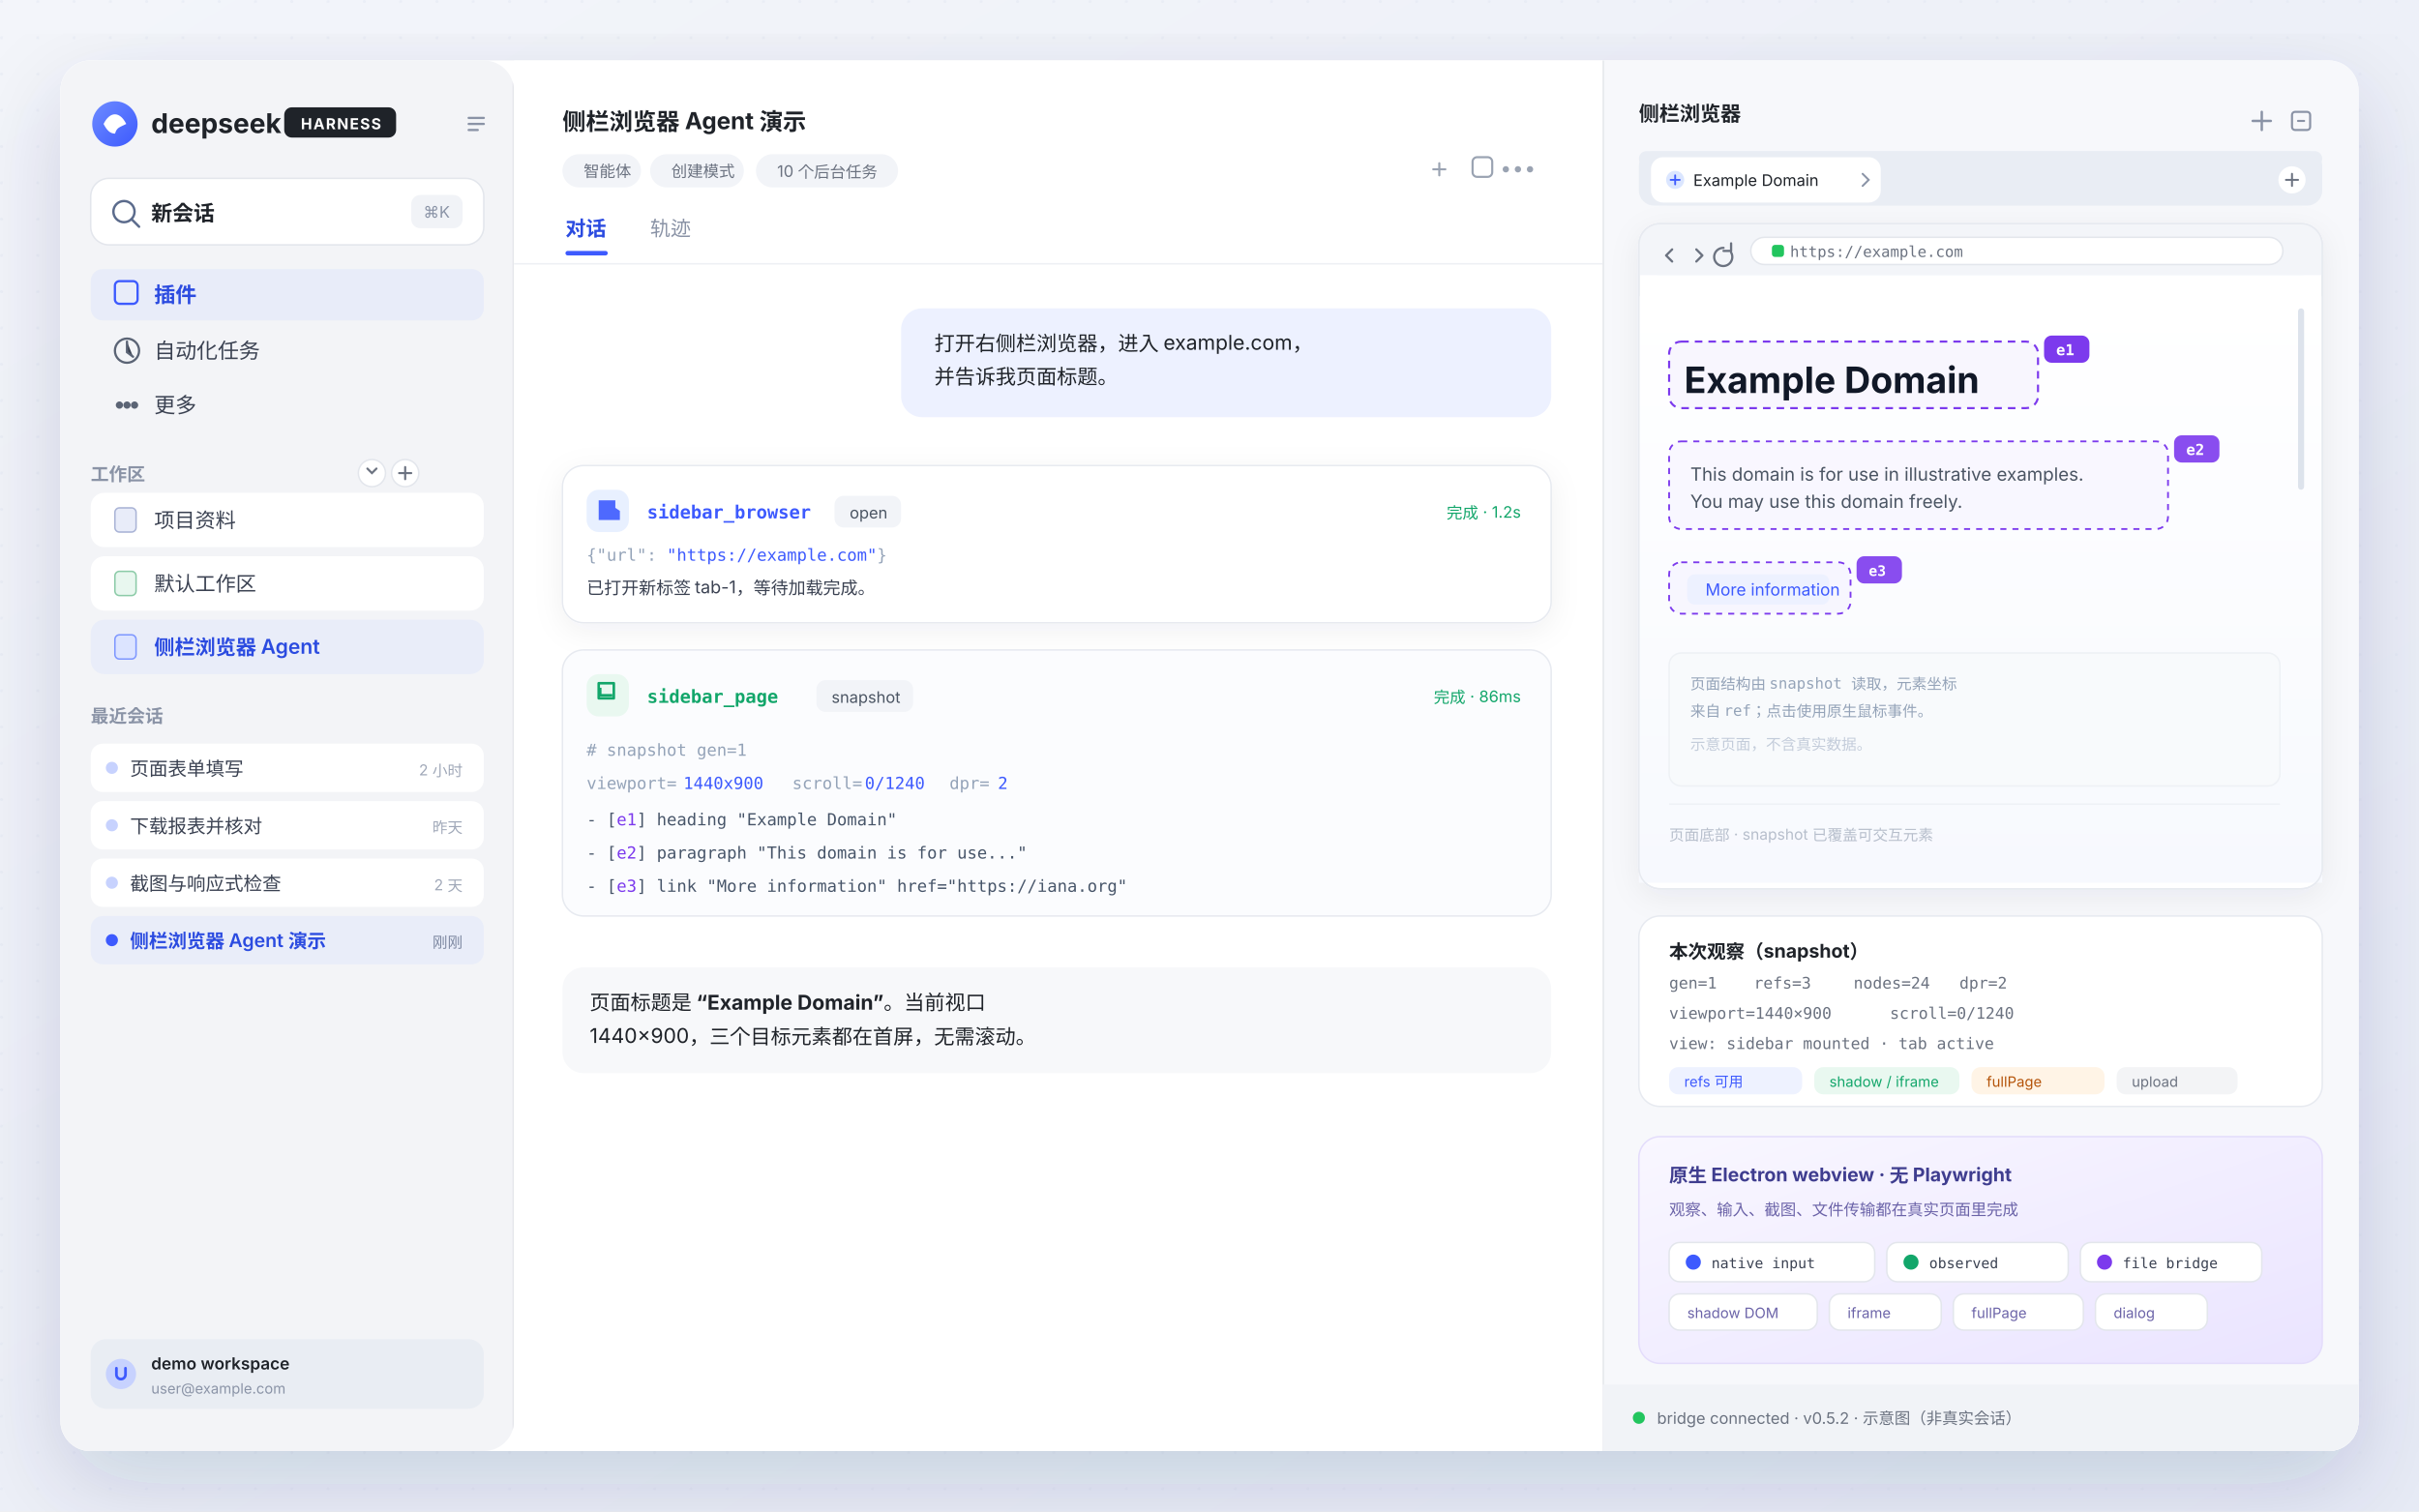
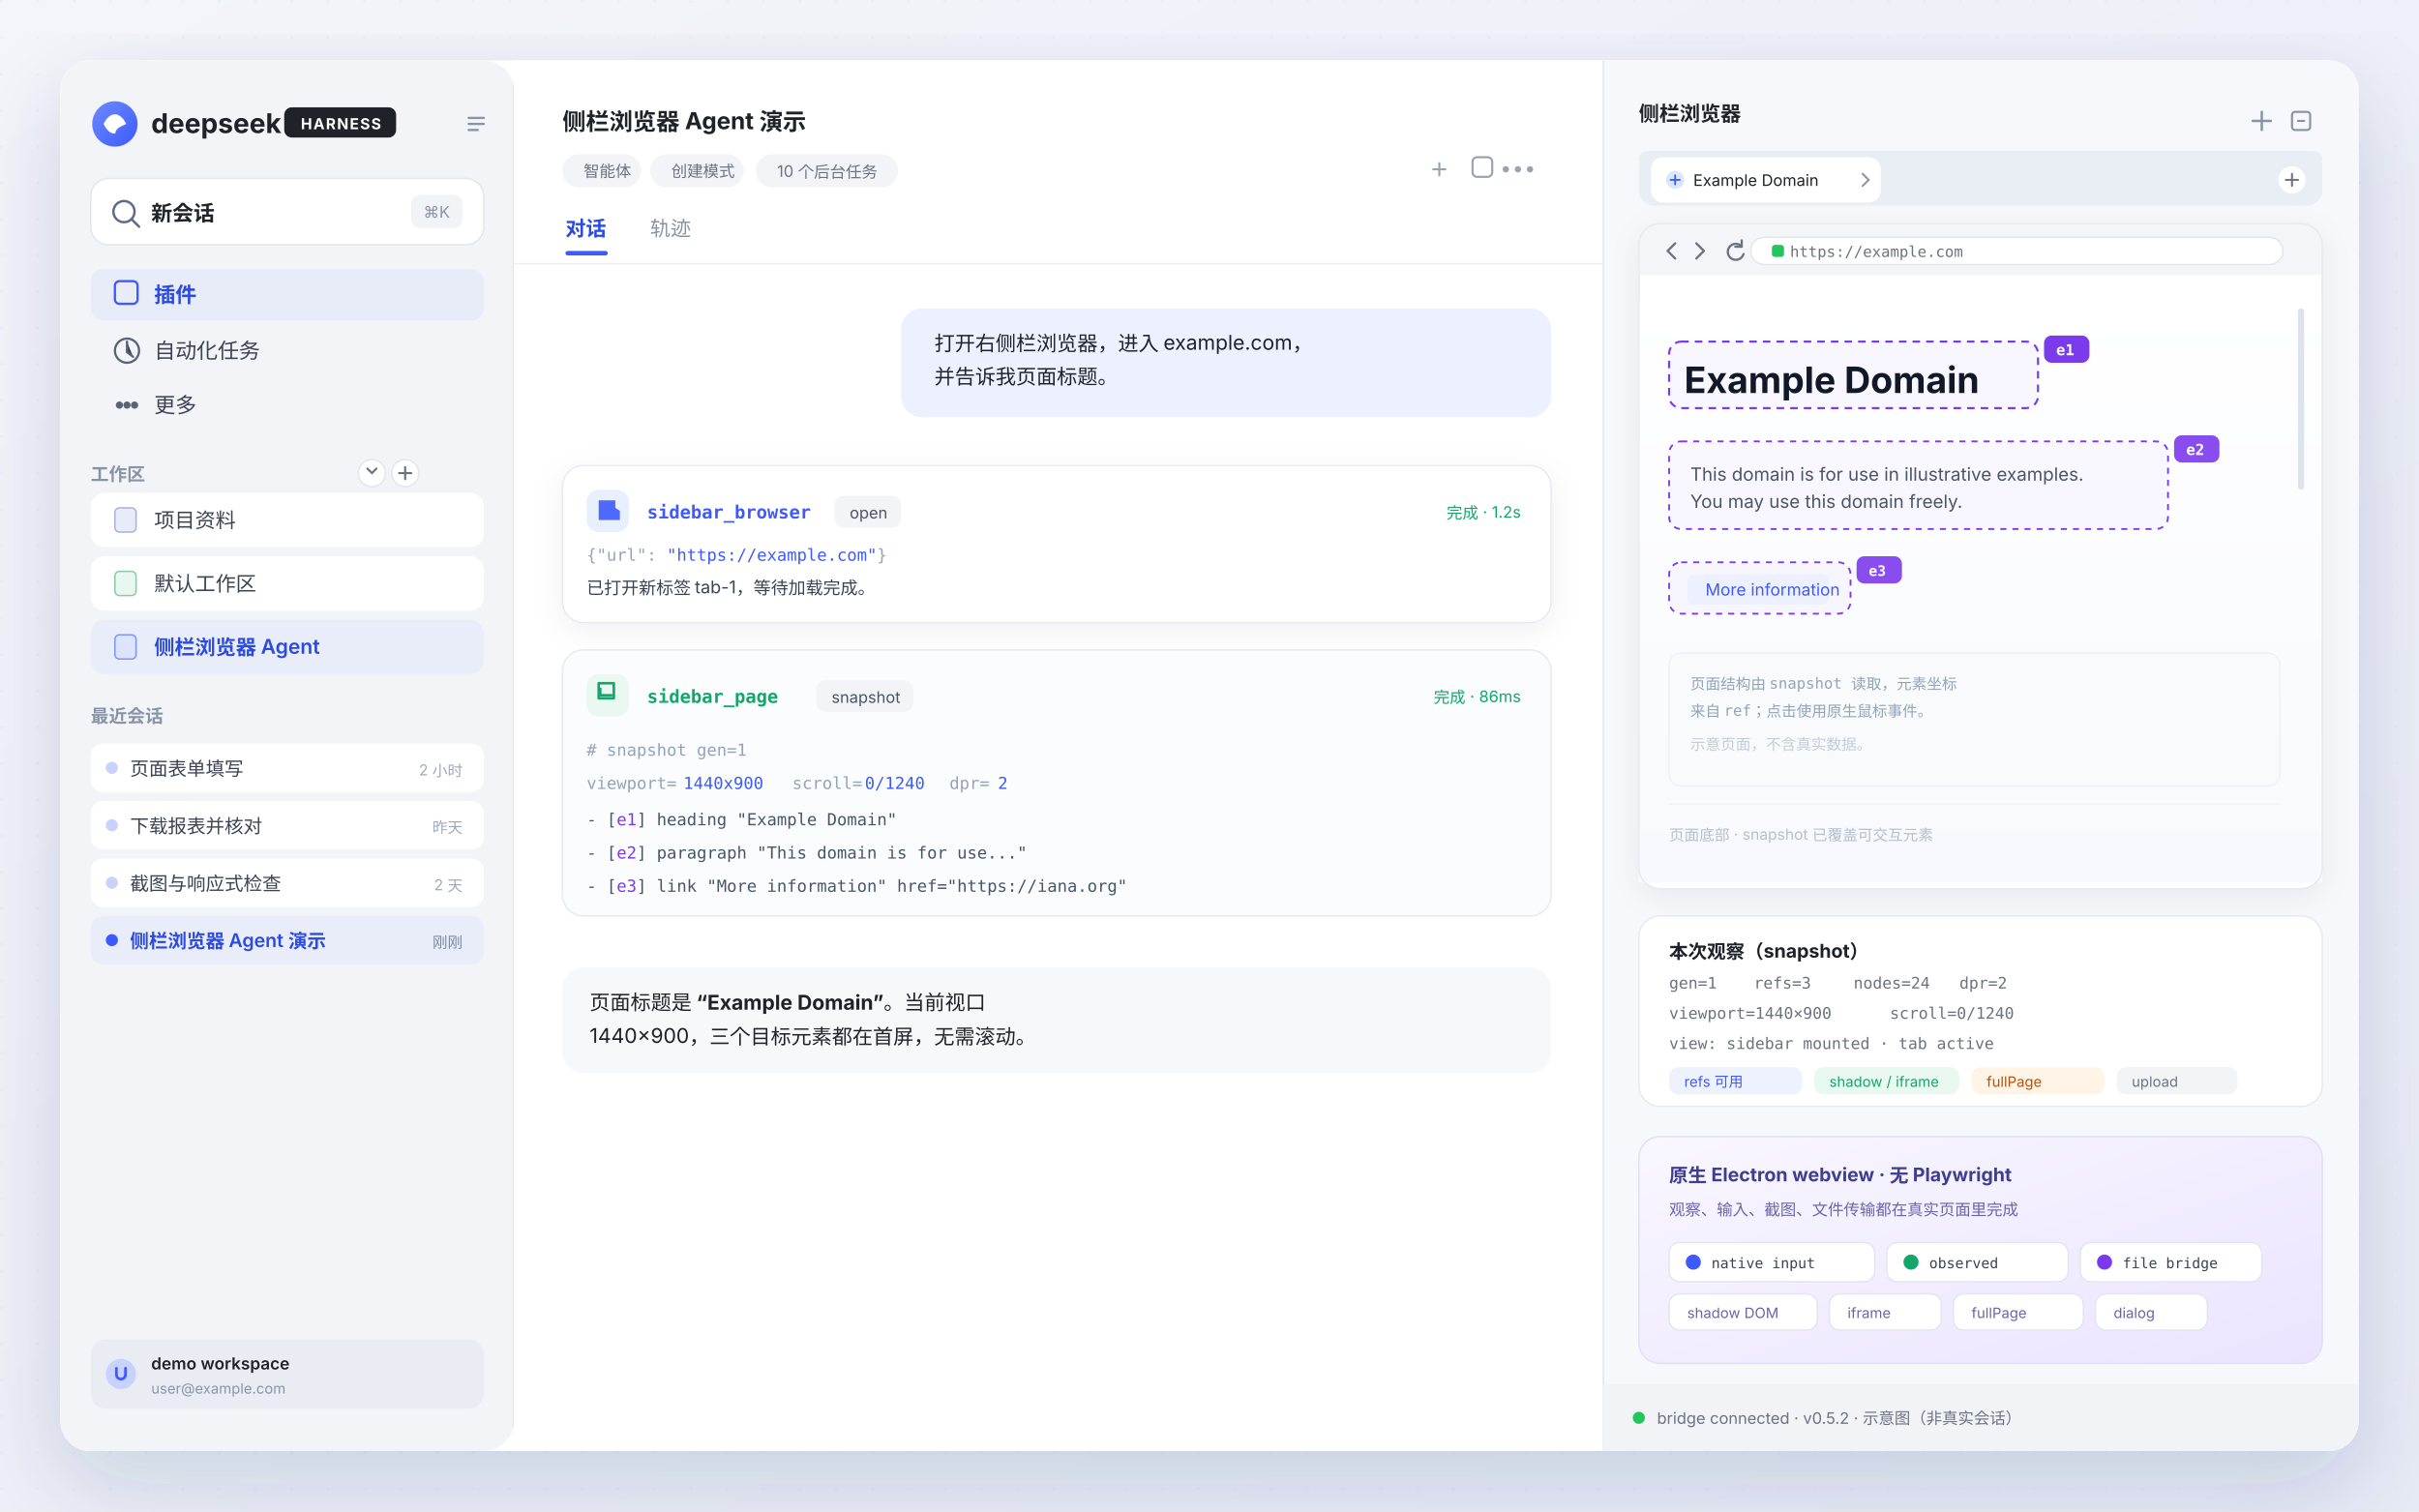
<svg xmlns="http://www.w3.org/2000/svg" width="1600" height="1000" viewBox="0 0 1600 1000" fill="none">
  <defs>
    <linearGradient id="bg" x1="0" y1="0" x2="1" y2="1">
      <stop stop-color="#F3F5FA" />
      <stop offset="1" stop-color="#E7EBF6" />
    </linearGradient>
    <linearGradient id="brand" x1="0" y1="0" x2="1" y2="1">
      <stop stop-color="#6D8BFF" />
      <stop offset="1" stop-color="#3D5AFE" />
    </linearGradient>
    <linearGradient id="hero" x1="0" y1="0" x2="1" y2="1">
      <stop stop-color="#F9F7FF" />
      <stop offset="1" stop-color="#EAE4FF" />
    </linearGradient>
    <linearGradient id="pagebg" x1="0" y1="0" x2="0" y2="1">
      <stop stop-color="#FFFFFF" />
      <stop offset="1" stop-color="#F7F9FE" />
    </linearGradient>
    <filter id="win" x="-20%" y="-20%" width="140%" height="140%">
      <feDropShadow dx="0" dy="22" stdDeviation="30" flood-color="#1B2559" flood-opacity="0.16" />
    </filter>
    <filter id="card" x="-30%" y="-30%" width="160%" height="160%">
      <feDropShadow dx="0" dy="5" stdDeviation="10" flood-color="#1B2559" flood-opacity="0.06" />
    </filter>
    <clipPath id="winClip">
      <rect x="40" y="40" width="1520" height="920" rx="20" />
    </clipPath>
    <clipPath id="sideClip">
      <rect x="40" y="40" width="300" height="920" rx="20" />
    </clipPath>
    <clipPath id="browserClip">
      <rect x="1084" y="196" width="452" height="388" rx="0" />
    </clipPath>
    <pattern id="dotgrid" width="24" height="24" patternUnits="userSpaceOnUse">
      <circle cx="1" cy="1" r="1" fill="#DDE3F0" opacity="0.5" />
    </pattern>
  </defs>
  <rect width="1600" height="1000" fill="url(#bg)" />
  <rect x="0" y="0" width="1600" height="1000" fill="url(#dotgrid)" opacity="0.7" />
  <rect x="40" y="40" width="1520" height="920" rx="20" fill="#FFFFFF" filter="url(#win)" />
  <g clip-path="url(#winClip)">
    <g clip-path="url(#sideClip)">
      <rect x="40" y="40" width="300" height="920" fill="#F3F4F7" />
      <rect x="339" y="40" width="1" height="920" fill="#E5E7EB" />
      <circle cx="76" cy="82" r="15" fill="url(#brand)" />
      <path d="M68.5 82c4.2-8.5 10.8-8.5 15 0-4.2 2.2-6.3 2.2-7.4 6.4-3.3 0-5.4-2.2-7.6-6.4z" fill="#FFFFFF" />
      <text x="100" y="88" font-family="-apple-system,'SF Pro Text','PingFang SC',sans-serif" font-size="18" font-weight="700" fill="#1F2329">deepseek</text>
      <rect x="188" y="71" width="74" height="20" rx="5" fill="#1F2329" />
      <text x="199" y="85.5" font-family="-apple-system,'SF Pro Text',sans-serif" font-size="10" font-weight="700" fill="#FFFFFF" letter-spacing="0.8">HARNESS</text>
      <g stroke="#8A93A6" stroke-width="1.5" stroke-linecap="round">
        <path d="M310 78h10M310 82h10M310 86h6" />
      </g>
      <rect x="60" y="118" width="260" height="44" rx="12" fill="#FFFFFF" stroke="#E3E6EC" />
      <circle cx="82" cy="140" r="7" stroke="#5B6B8C" stroke-width="1.6" fill="none" />
      <path d="M87 145l5 5" stroke="#5B6B8C" stroke-width="1.6" stroke-linecap="round" />
      <text x="100" y="146" font-family="-apple-system,'PingFang SC',sans-serif" font-size="14" font-weight="600" fill="#1F2329">新会话</text>
      <rect x="272" y="129" width="34" height="22" rx="6" fill="#F1F3F7" />
      <text x="280" y="144" font-family="-apple-system,'SF Pro Text',sans-serif" font-size="10.5" fill="#8A93A6">⌘K</text>
      <g font-family="-apple-system,'PingFang SC',sans-serif" font-size="14" fill="#3B4252">
        <rect x="60" y="178" width="260" height="34" rx="8" fill="#E8ECF9" />
        <rect x="76" y="186" width="15" height="15" rx="3" stroke="#3D5AFE" stroke-width="1.5" fill="none" />
        <text x="102" y="200" fill="#2B4BE0" font-weight="600">插件</text>
        <circle cx="84" cy="232" r="8" stroke="#5B6475" stroke-width="1.5" fill="none" />
        <path d="M84 226v7l4 3" stroke="#5B6475" stroke-width="1.5" stroke-linecap="round" />
        <text x="102" y="237">自动化任务</text>
        <circle cx="79" cy="268" r="2.4" fill="#5B6475" />
        <circle cx="84" cy="268" r="2.4" fill="#5B6475" />
        <circle cx="89" cy="268" r="2.4" fill="#5B6475" />
        <text x="102" y="273">更多</text>
      </g>
      <text x="60" y="318" font-family="-apple-system,'PingFang SC',sans-serif" font-size="12" font-weight="600" fill="#8A93A6">工作区</text>
      <circle cx="246" cy="313" r="9" fill="#FFFFFF" stroke="#E3E6EC" />
      <path d="M243 310l3 3 3-3" stroke="#6B7280" stroke-width="1.4" fill="none" stroke-linecap="round" />
      <circle cx="268" cy="313" r="9" fill="#FFFFFF" stroke="#E3E6EC" />
      <path d="M268 309v8M264 313h8" stroke="#6B7280" stroke-width="1.4" stroke-linecap="round" />
      <g font-family="-apple-system,'PingFang SC',sans-serif" font-size="13.5" fill="#3B4252">
        <rect x="60" y="326" width="260" height="36" rx="9" fill="#FFFFFF" />
        <rect x="76" y="336" width="14" height="16" rx="3" fill="#E8ECF9" stroke="#AAB4D6" />
        <text x="102" y="349">项目资料</text>
        <rect x="60" y="368" width="260" height="36" rx="9" fill="#FFFFFF" />
        <rect x="76" y="378" width="14" height="16" rx="3" fill="#E8F7EF" stroke="#8CCBA8" />
        <text x="102" y="391">默认工作区</text>
        <rect x="60" y="410" width="260" height="36" rx="9" fill="#E9EDF9" />
        <rect x="76" y="420" width="14" height="16" rx="3" fill="#DCE4FF" stroke="#7E97FF" />
        <text x="102" y="433" fill="#2B4BE0" font-weight="600">侧栏浏览器 Agent</text>
      </g>
      <text x="60" y="478" font-family="-apple-system,'PingFang SC',sans-serif" font-size="12" font-weight="600" fill="#8A93A6">最近会话</text>
      <g font-family="-apple-system,'PingFang SC',sans-serif" font-size="12.5" fill="#3B4252">
        <rect x="60" y="492" width="260" height="32" rx="8" fill="#FFFFFF" />
        <circle cx="74" cy="508" r="4" fill="#C7D2FE" />
        <text x="86" y="513">页面表单填写</text>
        <text x="306" y="513" text-anchor="end" font-size="10" fill="#A0A8B8">2 小时</text>
        <rect x="60" y="530" width="260" height="32" rx="8" fill="#FFFFFF" />
        <circle cx="74" cy="546" r="4" fill="#C7D2FE" />
        <text x="86" y="551">下载报表并核对</text>
        <text x="306" y="551" text-anchor="end" font-size="10" fill="#A0A8B8">昨天</text>
        <rect x="60" y="568" width="260" height="32" rx="8" fill="#FFFFFF" />
        <circle cx="74" cy="584" r="4" fill="#C7D2FE" />
        <text x="86" y="589">截图与响应式检查</text>
        <text x="306" y="589" text-anchor="end" font-size="10" fill="#A0A8B8">2 天</text>
        <rect x="60" y="606" width="260" height="32" rx="8" fill="#E9EDF9" />
        <circle cx="74" cy="622" r="4" fill="#3D5AFE" />
        <text x="86" y="627" fill="#2B4BE0" font-weight="600">侧栏浏览器 Agent 演示</text>
        <text x="306" y="627" text-anchor="end" font-size="10" fill="#7C87A0">刚刚</text>
      </g>
      <rect x="60" y="886" width="260" height="46" rx="10" fill="#E9EDF3" />
      <circle cx="80" cy="909" r="10" fill="#C7D2FE" />
      <path d="M77 905.2v4.2a3 3 0 0 0 6 0v-4.2" fill="none" stroke="#3D5AFE" stroke-width="1.8" stroke-linecap="round" />
      <text x="100" y="906" font-family="-apple-system,'PingFang SC',sans-serif" font-size="11" font-weight="600" fill="#1F2329">demo workspace</text>
      <text x="100" y="922" font-family="-apple-system,'SF Pro Text',sans-serif" font-size="9.5" fill="#8A93A6">user@example.com</text>
    </g>
    <rect x="340" y="40" width="720" height="920" fill="#FFFFFF" />
    <text x="372" y="86" font-family="-apple-system,'PingFang SC',sans-serif" font-size="15.5" font-weight="650" fill="#1F2329">侧栏浏览器 Agent 演示</text>
    <rect x="372" y="102" width="52" height="22" rx="11" fill="#F2F4F8" />
    <text x="386" y="117" font-family="-apple-system,'PingFang SC',sans-serif" font-size="10.5" fill="#6B7280">智能体</text>
    <rect x="430" y="102" width="62" height="22" rx="11" fill="#F2F4F8" />
    <text x="444" y="117" font-family="-apple-system,'PingFang SC',sans-serif" font-size="10.5" fill="#6B7280">创建模式</text>
    <rect x="500" y="102" width="94" height="22" rx="11" fill="#F2F4F8" />
    <text x="514" y="117" font-family="-apple-system,'PingFang SC',sans-serif" font-size="10.5" fill="#6B7280">10 个后台任务</text>
    <g stroke="#9AA3B2" stroke-width="1.4" fill="none" stroke-linecap="round">
      <path d="M952 108v8M956 112h-8" />
      <rect x="974" y="104" width="13" height="13" rx="3" />
      <circle cx="996" cy="112" r="1.4" fill="#9AA3B2" />
      <circle cx="1004" cy="112" r="1.4" fill="#9AA3B2" />
      <circle cx="1012" cy="112" r="1.4" fill="#9AA3B2" />
    </g>
    <text x="374" y="156" font-family="-apple-system,'PingFang SC',sans-serif" font-size="13.5" font-weight="600" fill="#2B4BE0">对话</text>
    <rect x="374" y="166" width="28" height="3" rx="1.5" fill="#3D5AFE" />
    <text x="430" y="156" font-family="-apple-system,'PingFang SC',sans-serif" font-size="13.5" fill="#8A93A6">轨迹</text>
    <rect x="340" y="174" width="720" height="1" fill="#EEF0F4" />
    <rect x="596" y="204" width="430" height="72" rx="14" fill="#EDF1FF" />
    <text x="618" y="232" font-family="-apple-system,'PingFang SC',sans-serif" font-size="13.5" fill="#1F2329">打开右侧栏浏览器，进入 example.com，</text>
    <text x="618" y="254" font-family="-apple-system,'PingFang SC',sans-serif" font-size="13.5" fill="#1F2329">并告诉我页面标题。</text>
    <rect x="372" y="308" width="654" height="104" rx="14" fill="#FFFFFF" stroke="#E7EAF0" filter="url(#card)" />
    <rect x="388" y="324" width="28" height="28" rx="8" fill="#E8F0FF" />
    <path d="M396 331h11v5l3 2v6h-14z" fill="#3D5AFE" opacity="0.9" />
    <text x="428" y="343" font-family="'SF Mono',Menlo,monospace" font-size="12" font-weight="700" fill="#3D5AFE">sidebar_browser</text>
    <rect x="552" y="328" width="44" height="21" rx="6" fill="#F2F4F8" />
    <text x="562" y="343" font-family="-apple-system,'SF Pro Text',sans-serif" font-size="10.5" fill="#4B5563">open</text>
    <text x="1006" y="343" text-anchor="end" font-family="-apple-system,'PingFang SC',sans-serif" font-size="10.5" fill="#12A66A">完成 · 1.2s</text>
    <text x="388" y="371" font-family="'SF Mono',Menlo,monospace" font-size="11" fill="#94A3B8">{"url": <tspan fill="#3D5AFE">"https://example.com"</tspan>}</text>
    <text x="388" y="393" font-family="-apple-system,'PingFang SC',sans-serif" font-size="11.5" fill="#3B4252">已打开新标签 tab-1，等待加载完成。</text>
    <rect x="372" y="430" width="654" height="176" rx="14" fill="#FBFCFE" stroke="#E7EAF0" />
    <rect x="388" y="446" width="28" height="28" rx="8" fill="#E9F8F0" />
    <path d="M396 452h10v10h-10zM397 455v5h8" stroke="#12A66A" stroke-width="1.7" fill="none" stroke-linejoin="round" />
    <text x="428" y="465" font-family="'SF Mono',Menlo,monospace" font-size="12" font-weight="700" fill="#12A66A">sidebar_page</text>
    <rect x="540" y="450" width="64" height="21" rx="6" fill="#F2F4F8" />
    <text x="550" y="465" font-family="-apple-system,'SF Pro Text',sans-serif" font-size="10.5" fill="#4B5563">snapshot</text>
    <text x="1006" y="465" text-anchor="end" font-family="-apple-system,'PingFang SC',sans-serif" font-size="10.5" fill="#12A66A">完成 · 86ms</text>
    <g font-family="'SF Mono',Menlo,monospace" font-size="11" fill="#475569">
      <text x="388" y="500" fill="#94A3B8"># snapshot gen=1</text>
      <text x="388" y="522" fill="#94A3B8">viewport=</text>
      <text x="452" y="522" fill="#3D5AFE">1440x900</text>
      <text x="524" y="522" fill="#94A3B8">scroll=</text>
      <text x="572" y="522" fill="#3D5AFE">0/1240</text>
      <text x="628" y="522" fill="#94A3B8">dpr=</text>
      <text x="660" y="522" fill="#3D5AFE">2</text>
      <text x="388" y="546" fill="#475569">- [<tspan fill="#7C3AED">e1</tspan>] heading "Example Domain"</text>
      <text x="388" y="568" fill="#475569">- [<tspan fill="#7C3AED">e2</tspan>] paragraph "This domain is for use..."</text>
      <text x="388" y="590" fill="#475569">- [<tspan fill="#7C3AED">e3</tspan>] link "More information" href="https://iana.org"</text>
    </g>
    <rect x="372" y="640" width="654" height="70" rx="14" fill="#F7F8FA" />
    <text x="390" y="668" font-family="-apple-system,'PingFang SC',sans-serif" font-size="13.5" fill="#1F2329">页面标题是 <tspan font-weight="700">“Example Domain”</tspan>。当前视口</text>
    <text x="390" y="690" font-family="-apple-system,'PingFang SC',sans-serif" font-size="13.5" fill="#1F2329">1440×900，三个目标元素都在首屏，无需滚动。</text>
    <rect x="1060" y="40" width="500" height="920" fill="#F7F8FB" />
    <rect x="1060" y="40" width="1" height="920" fill="#E5E7EB" />
    <text x="1084" y="80" font-family="-apple-system,'PingFang SC',sans-serif" font-size="13.5" font-weight="650" fill="#1F2329">侧栏浏览器</text>
    <g stroke="#8A93A6" stroke-width="1.4" fill="none" stroke-linecap="round">
      <path d="M1490 80h12M1496 74v12" stroke-width="1.6" />
      <rect x="1516" y="74" width="12" height="12" rx="2" />
      <path d="M1520 80h4" />
    </g>
    <rect x="1084" y="100" width="452" height="36" rx="10" fill="#E9EDF4" />
    <rect x="1084" y="100" width="452" height="10" rx="5" fill="#E9EDF4" />
    <rect x="1092" y="104" width="152" height="30" rx="8" fill="#FFFFFF" />
    <circle cx="1108" cy="119" r="6" fill="#DBE6FF" />
    <path d="M1105 119h6M1108 116v6" stroke="#3D5AFE" stroke-width="1.2" stroke-linecap="round" />
    <text x="1120" y="123" font-family="-apple-system,'PingFang SC',sans-serif" font-size="10.5" fill="#1F2329">Example Domain</text>
    <path d="M1232 115l4 4-4 4" stroke="#8A93A6" stroke-width="1.3" fill="none" stroke-linecap="round" />
    <circle cx="1516" cy="119" r="9" fill="#FFFFFF" />
    <path d="M1516 115v8M1512 119h8" stroke="#6B7280" stroke-width="1.3" stroke-linecap="round" />
    <rect x="1084" y="148" width="452" height="440" rx="14" fill="#FFFFFF" stroke="#E7EAF0" filter="url(#card)" />
    <rect x="1084" y="148" width="452" height="34" rx="14" fill="#F3F5F9" />
    <rect x="1084" y="168" width="452" height="14" fill="#F3F5F9" />
    <g stroke="#6B7280" stroke-width="1.5" fill="none" stroke-linecap="round" stroke-linejoin="round">
-       <path d="M1106 165l-4 4 4 4" />
-       <path d="M1122 165l4 4-4 4" />
-       <path d="M1140 164a6 6 0 1 0 5 3M1145 161v5h-5" />
+       <path d="M1108 161l-5 5 5 5" />
+       <path d="M1122 161l5 5-5 5" />
+       <path d="M1152 163a5.3 5.3 0 1 0 1.2 5.1" />
+       <path d="M1152 159v4.2h-4.2" />
    </g>
    <rect x="1158" y="157" width="352" height="18" rx="9" fill="#FFFFFF" stroke="#E3E6EC" />
    <rect x="1172" y="162" width="8" height="8" rx="2" fill="#22C55E" />
    <text x="1184" y="170" font-family="'SF Mono',Menlo,monospace" font-size="10" fill="#6B7280">https://example.com</text>
    <g clip-path="url(#browserClip)">
      <rect x="1084" y="196" width="452" height="388" fill="url(#pagebg)" />
      <rect x="1104" y="226" width="244" height="44" rx="8" stroke="#7C3AED" stroke-width="1.4" stroke-dasharray="5 4" fill="#7C3AED" fill-opacity="0.04" />
      <rect x="1352" y="222" width="30" height="18" rx="5" fill="#7C3AED" />
      <text x="1360" y="235" font-family="'SF Mono',Menlo,monospace" font-size="10" font-weight="700" fill="#FFFFFF">e1</text>
      <text x="1114" y="260" font-family="-apple-system,'SF Pro Text',sans-serif" font-size="24" font-weight="700" fill="#111827">Example Domain</text>
      <rect x="1104" y="292" width="330" height="58" rx="8" stroke="#7C3AED" stroke-width="1.2" stroke-dasharray="4 4" fill="#7C3AED" fill-opacity="0.03" />
      <rect x="1438" y="288" width="30" height="18" rx="5" fill="#7C3AED" opacity="0.9" />
      <text x="1446" y="301" font-family="'SF Mono',Menlo,monospace" font-size="10" font-weight="700" fill="#FFFFFF">e2</text>
      <text x="1118" y="318" font-family="-apple-system,'SF Pro Text',sans-serif" font-size="12" fill="#4B5563">This domain is for use in illustrative examples.</text>
      <text x="1118" y="336" font-family="-apple-system,'SF Pro Text',sans-serif" font-size="12" fill="#4B5563">You may use this domain freely.</text>
      <rect x="1104" y="372" width="120" height="34" rx="8" stroke="#7C3AED" stroke-width="1.2" stroke-dasharray="4 4" fill="#7C3AED" fill-opacity="0.03" />
      <rect x="1228" y="368" width="30" height="18" rx="5" fill="#7C3AED" opacity="0.9" />
      <text x="1236" y="381" font-family="'SF Mono',Menlo,monospace" font-size="9.5" font-weight="700" fill="#FFFFFF">e3</text>
      <rect x="1116" y="380" width="94" height="20" rx="5" fill="#EDF1FF" />
      <text x="1128" y="394" font-family="-apple-system,'SF Pro Text',sans-serif" font-size="11" fill="#3D5AFE">More information</text>
      <rect x="1104" y="432" width="404" height="88" rx="8" fill="#F8FAFC" stroke="#EEF1F5" />
      <text x="1118" y="456" font-family="'SF Mono',Menlo,monospace" font-size="10" fill="#94A3B8">页面结构由 snapshot 读取，元素坐标</text>
      <text x="1118" y="474" font-family="'SF Mono',Menlo,monospace" font-size="10" fill="#94A3B8">来自 ref；点击使用原生鼠标事件。</text>
      <text x="1118" y="496" font-family="'SF Mono',Menlo,monospace" font-size="10" fill="#C3CCDA">示意页面，不含真实数据。</text>
      <line x1="1104" y1="532" x2="1508" y2="532" stroke="#EEF1F6" />
      <text x="1104" y="556" font-family="-apple-system,'PingFang SC',sans-serif" font-size="10" fill="#B6BECB">页面底部 · snapshot 已覆盖可交互元素</text>
      <rect x="1520" y="204" width="4" height="120" rx="2" fill="#DDE3EC" />
    </g>
    <rect x="1084" y="148" width="452" height="440" rx="14" fill="none" stroke="#E7EAF0" />
    <rect x="1084" y="606" width="452" height="126" rx="14" fill="#FFFFFF" stroke="#E7EAF0" />
    <text x="1104" y="634" font-family="-apple-system,'PingFang SC',sans-serif" font-size="12.5" font-weight="650" fill="#1F2329">本次观察（snapshot）</text>
    <g font-family="'SF Mono',Menlo,monospace" font-size="10.5" fill="#6B7280">
      <text x="1104" y="654">gen=1</text>
      <text x="1160" y="654">refs=3</text>
      <text x="1226" y="654">nodes=24</text>
      <text x="1296" y="654">dpr=2</text>
      <text x="1104" y="674">viewport=1440×900</text>
      <text x="1250" y="674">scroll=0/1240</text>
      <text x="1104" y="694">view: sidebar mounted · tab active</text>
    </g>
    <rect x="1104" y="706" width="88" height="18" rx="6" fill="#EEF2FF" />
    <text x="1114" y="719" font-family="-apple-system,'PingFang SC',sans-serif" font-size="9.5" fill="#3D5AFE">refs 可用</text>
    <rect x="1200" y="706" width="96" height="18" rx="6" fill="#E9F8F0" />
    <text x="1210" y="719" font-family="-apple-system,'PingFang SC',sans-serif" font-size="9.5" fill="#12A66A">shadow / iframe</text>
    <rect x="1304" y="706" width="88" height="18" rx="6" fill="#FFF4E6" />
    <text x="1314" y="719" font-family="-apple-system,'PingFang SC',sans-serif" font-size="9.5" fill="#B45309">fullPage</text>
    <rect x="1400" y="706" width="80" height="18" rx="6" fill="#F3F4F6" />
    <text x="1410" y="719" font-family="-apple-system,'PingFang SC',sans-serif" font-size="9.5" fill="#6B7280">upload</text>
    <rect x="1084" y="752" width="452" height="150" rx="14" fill="url(#hero)" stroke="#E4DDFB" />
    <text x="1104" y="782" font-family="-apple-system,'PingFang SC',sans-serif" font-size="12.5" font-weight="650" fill="#3F3D8F">原生 Electron webview · 无 Playwright</text>
    <text x="1104" y="804" font-family="-apple-system,'PingFang SC',sans-serif" font-size="10.5" fill="#6B63A8">观察、输入、截图、文件传输都在真实页面里完成</text>
    <rect x="1104" y="822" width="136" height="26" rx="7" fill="#FFFFFF" stroke="#E3E6EC" />
    <circle cx="1120" cy="835" r="5" fill="#3D5AFE" />
    <text x="1132" y="839" font-family="'SF Mono',Menlo,monospace" font-size="9.5" fill="#3B4252">native input</text>
    <rect x="1248" y="822" width="120" height="26" rx="7" fill="#FFFFFF" stroke="#E3E6EC" />
    <circle cx="1264" cy="835" r="5" fill="#12A66A" />
    <text x="1276" y="839" font-family="'SF Mono',Menlo,monospace" font-size="9.5" fill="#3B4252">observed</text>
    <rect x="1376" y="822" width="120" height="26" rx="7" fill="#FFFFFF" stroke="#E3E6EC" />
    <circle cx="1392" cy="835" r="5" fill="#7C3AED" />
    <text x="1404" y="839" font-family="'SF Mono',Menlo,monospace" font-size="9.5" fill="#3B4252">file bridge</text>
    <rect x="1104" y="856" width="98" height="24" rx="7" fill="#FFFFFF" stroke="#E3E6EC" />
    <text x="1116" y="872" font-family="-apple-system,'PingFang SC',sans-serif" font-size="9.5" fill="#6B63A8">shadow DOM</text>
    <rect x="1210" y="856" width="74" height="24" rx="7" fill="#FFFFFF" stroke="#E3E6EC" />
    <text x="1222" y="872" font-family="-apple-system,'PingFang SC',sans-serif" font-size="9.5" fill="#6B63A8">iframe</text>
    <rect x="1292" y="856" width="86" height="24" rx="7" fill="#FFFFFF" stroke="#E3E6EC" />
    <text x="1304" y="872" font-family="-apple-system,'PingFang SC',sans-serif" font-size="9.5" fill="#6B63A8">fullPage</text>
    <rect x="1386" y="856" width="74" height="24" rx="7" fill="#FFFFFF" stroke="#E3E6EC" />
    <text x="1398" y="872" font-family="-apple-system,'PingFang SC',sans-serif" font-size="9.5" fill="#6B63A8">dialog</text>
    <rect x="1060" y="916" width="500" height="44" fill="#F1F3F7" />
    <circle cx="1084" cy="938" r="4" fill="#22C55E" />
    <text x="1096" y="942" font-family="-apple-system,'PingFang SC',sans-serif" font-size="10.5" fill="#6B7280">bridge connected · v0.5.2 · 示意图（非真实会话）</text>
  </g>
</svg>
